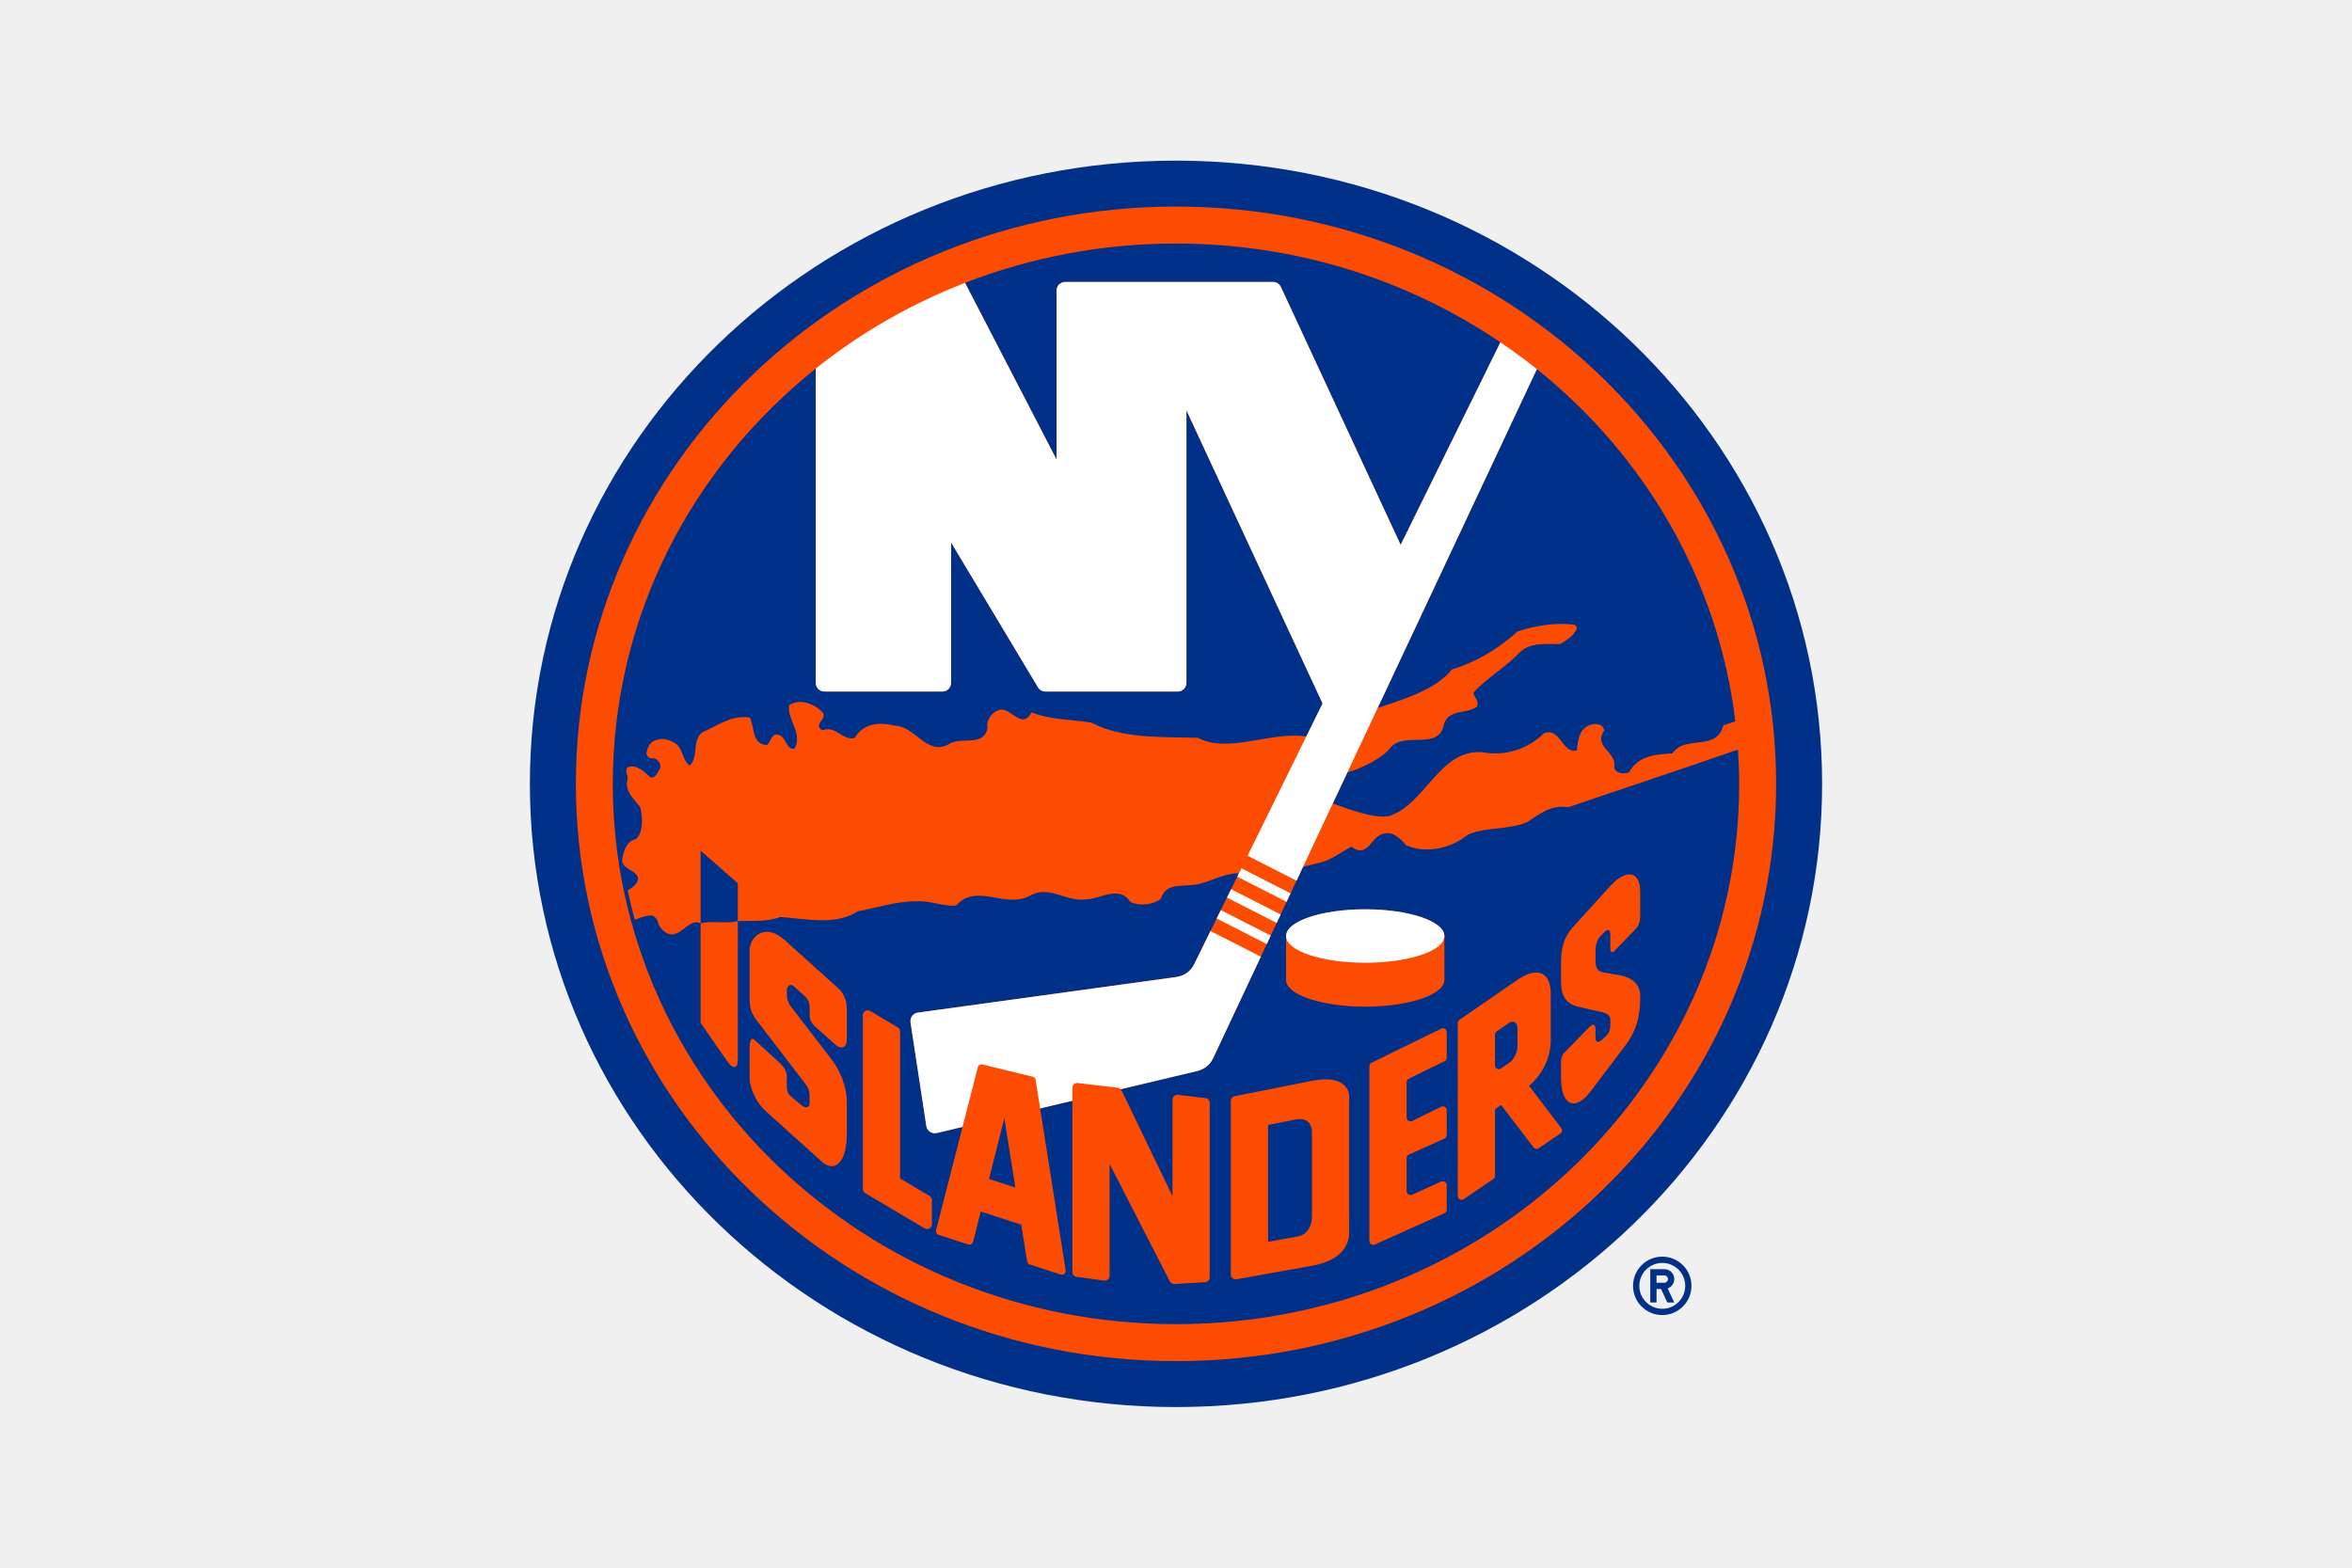
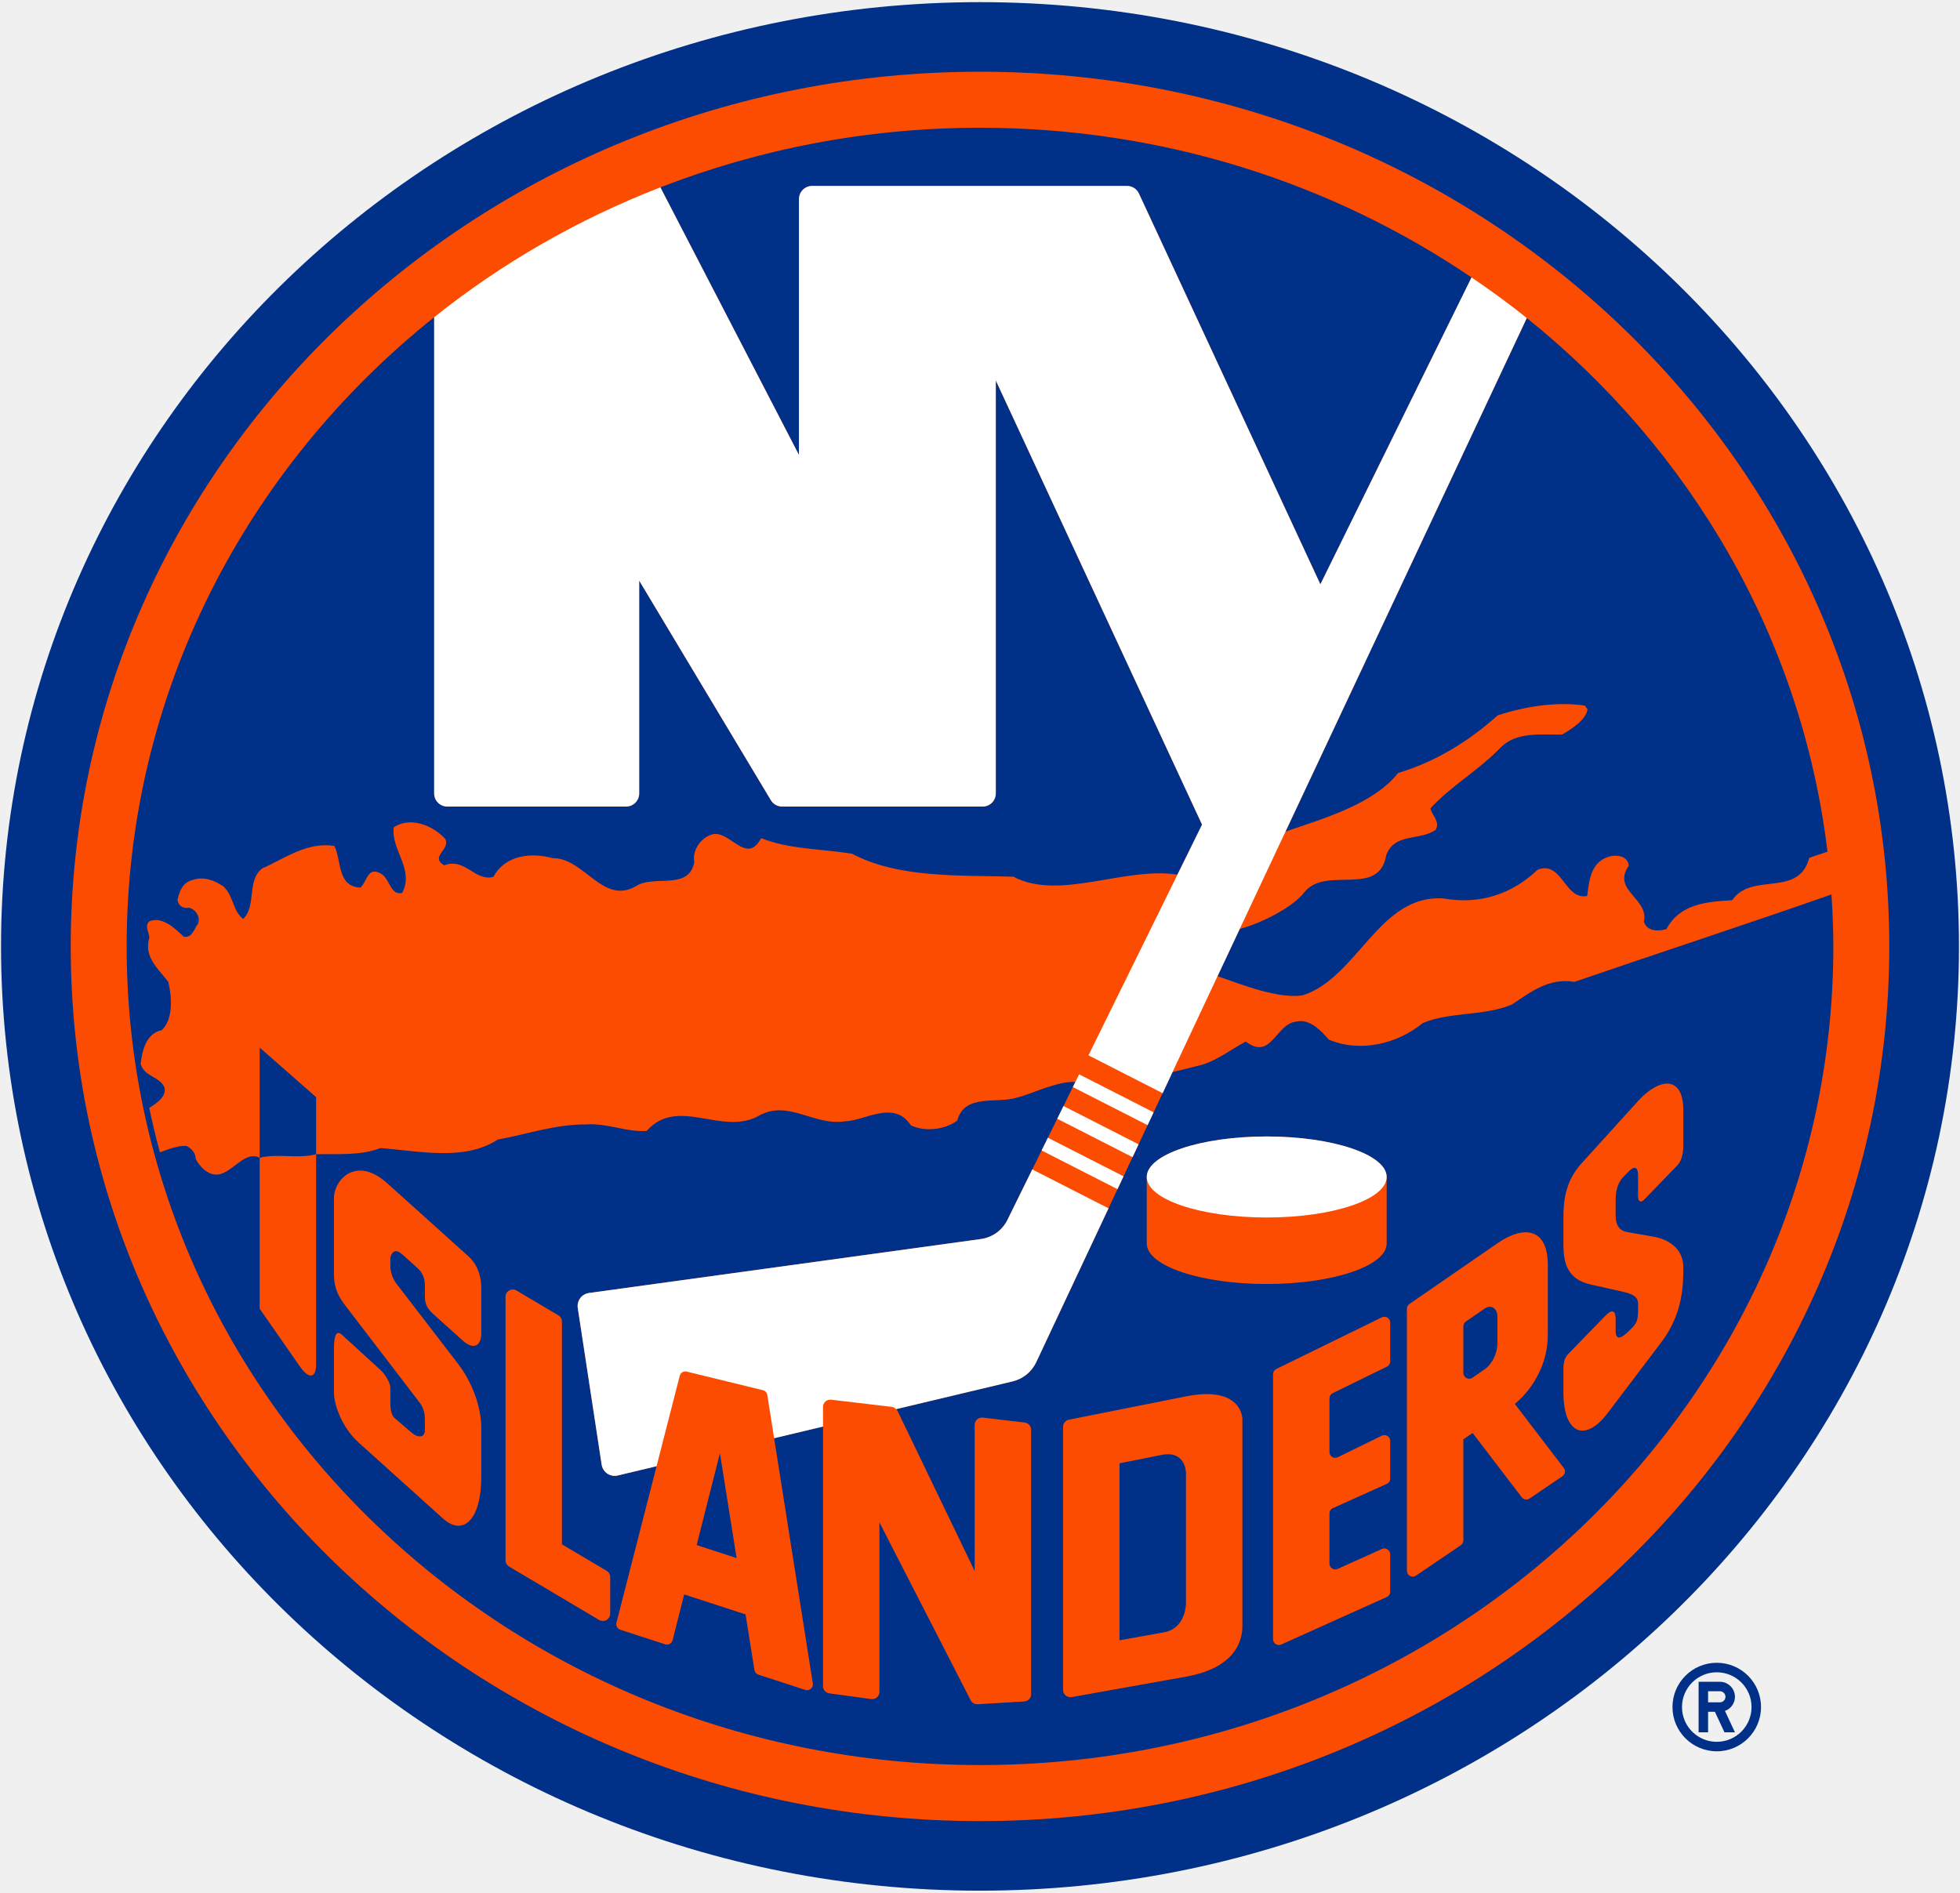
- <svg xmlns="http://www.w3.org/2000/svg" viewBox="0 0 960 640">
+ <svg xmlns="http://www.w3.org/2000/svg" width="528" height="510" viewBox="216 65 528 510">
  <path fill="#003087" d="M678.476 513.016c-6.585 0-11.931 5.337-11.931 11.926 0 6.582 5.346 11.927 11.931 11.927s11.921-5.345 11.921-11.927c0-6.589-5.337-11.926-11.921-11.926m0 21.294a9.37 9.37 0 0 1-8.657-5.78 9.4 9.4 0 0 1-.711-3.588 9.356 9.356 0 0 1 9.368-9.36 9.36 9.36 0 0 1 9.366 9.36 9.36 9.36 0 0 1-9.366 9.368m4.9-12.132a4.054 4.054 0 0 0-2.499-3.734 4.1 4.1 0 0 0-1.548-.306h-5.747v13.612h2.555v-5.528h1.833l2.581 5.528h2.825l-2.695-5.764a4.04 4.04 0 0 0 2.695-3.808m-4.047 1.489h-3.192v-2.98h3.192c.821 0 1.492.667 1.492 1.491a1.493 1.493 0 0 1-1.492 1.489" />
  <path fill="#003087" d="M480.001 65.58c-145.655 0-263.721 113.91-263.721 254.425S334.347 574.42 480.002 574.42 743.72 460.514 743.72 320.005 625.649 65.581 480 65.581z" />
  <path fill="#fc4c02" d="M480.001 84.326c-135.286 0-244.949 105.516-244.949 235.68s109.663 235.671 244.95 235.671S724.948 450.16 724.948 320.005 615.277 84.325 480.001 84.325" />
  <path fill="#003087" d="M301.154 375.996v-15.385l-15.201-13.35v29.695c4.637-1.238 10.351.345 15.201-.96" />
  <path fill="#003087" d="M709.369 306.007c-21.571 7.567-48.43 16.393-69.247 23.544-7.009-1.14-11.804 2.784-16.778 6.075-7.417 3.205-16.763 1.92-24.08 5.033-6.822 5.64-16.923 8.021-25.297 4.448-2.25-2.564-5.211-5.669-8.752-4.856-5.565.552-6.728 10.64-13.616 5.382-4.251 2.24-7.97 5.352-12.667 6.486l-7.074 1.751-2.661 5.673-2.427 5.156-1.624 3.462-2.422 5.156-1.624 3.467-2.432 5.156-1.63 3.465-2.417 5.16-19.481 41.474a9.42 9.42 0 0 1-6.35 5.16l-31.403 7.483c.147.15.307.284.402.474l20.78 43.148V448.91a1.955 1.955 0 0 1 2.192-1.95l11.277 1.33a1.953 1.953 0 0 1 1.732 1.945v71.25a1.957 1.957 0 0 1-1.848 1.954l-12.572.75a1.96 1.96 0 0 1-1.86-1.066l-24.586-47.94v45.666a1.97 1.97 0 0 1-1.4 1.883 1.9 1.9 0 0 1-.826.065l-11.276-1.545a1.96 1.96 0 0 1-1.696-1.95V449.37l-13.166 3.139 10.43 66.085a1.56 1.56 0 0 1-.53 1.428 1.56 1.56 0 0 1-1.51.303l-12.637-4.113a1.554 1.554 0 0 1-1.062-1.249l-2.384-14.975-16.538-5.39-3.117 12.333a1.62 1.62 0 0 1-.763.988 1.6 1.6 0 0 1-1.243.119l-12.091-3.926a1.56 1.56 0 0 1-1.036-1.88l10.81-42.175-10.473 2.5a3.55 3.55 0 0 1-4.315-2.912l-6.436-42.234a3.533 3.533 0 0 1 3.01-4.03l105.57-14.534a9.4 9.4 0 0 0 7.17-5.173l6.69-13.585 2.519-5.11 1.689-3.432 2.512-5.114 1.693-3.425 2.51-5.111.677-1.368c-4.911-.31-12.12 3.4-15.79 4.224-5.576 1.69-14.015-1.163-16.048 6.193-3.262 2.419-8.644 3.113-12.48 1.252-4.543-6.972-12.475-1.162-17.728-1.073-8.363 1.272-15.01-5.702-22.81-1.72-10.087 6.079-22.128-5.288-30.618 4.307-5.41.41-10.487-2.153-16.302-1.748-8.524-.026-15.88 2.655-23.822 4.078-8.973 5.905-21.306 3.054-31.644 2.292-5.202 2.1-11.644 1.517-17.288 1.662v56.695c0 3.35-1.73 4.288-4.428.403l-10.774-15.48v-40.66c-3.52-1.826-6.48 2.677-9.74 4.072-3.26 1.545-6.124-1.134-7.501-3.808 0-1.43-.997-2.71-2.421-3.433-1.691-.268-4.636.702-7.21 1.695a205 205 0 0 1-2.878-11.964c2.167-1.362 4.81-3.197 4.05-5.64-1.437-2.965-5.357-2.682-6.364-6.255.426-3.55 1.467-8.205 5.69-9.046 3.13-2.963 2.728-8.926 1.76-13.024-2.828-3.694-6.654-6.696-5.104-11.923 0-1.403-1.433-3.118.012-4.401 3.42-1.394 6.815 1.835 9.23 4.133 2.267.465 2.854-2.127 3.808-3.402.852-1.807-.562-3.957-2.392-4.394-1.557.408-3.006-.722-3.07-2.145.572-2.39 1.367-4.661 4.098-5.328 2.944-1.023 5.815.112 8.202 1.687 2.82 2.558 2.527 6.665 5.38 8.808 3.667-3.397.874-10.354 5.147-13.603 6.094-2.682 12.017-7.217 19.413-6.06 1.995 3.846.657 10.948 7.03 11.234 1.746-1.544 1.885-5.532 5.15-3.957 2.86 1.165 2.677 6.107 6.076 5.408 3.434-6.37-3.081-11.634-2.245-17.712 4.57-2.994 10.632-.413 13.879 3.139 1.454 2.968-4.251 4.656-.308 7.104 5.687-2.13 8.237 4.412 13.25 3.136 3.226-5.933 10.162-6.641 15.962-5.063 8.528-.114 13.474 12.66 22.386 7.598 4.86-3.266 14.303 1.275 15.78-6.497-.581-3.394 1.835-6.541 4.719-7.466 4.793-1.462 9.304 8.483 13.306.988 7.46 2.997 16.258 2.874 24.466 4.188 12.627 6.692 29.234 5.75 43.487 6.192 12.39 6.583 30.005-2.803 44.187-.55l6.633-13.482-55.565-119.68V278.78a3.54 3.54 0 0 1-3.531 3.533h-54.032a3.53 3.53 0 0 1-3.03-1.714l-35.474-59.165v57.346a3.534 3.534 0 0 1-3.53 3.533h-48.167a3.54 3.54 0 0 1-2.5-1.034 3.53 3.53 0 0 1-1.034-2.5V150.47c-50.612 40.465-82.836 101.38-82.836 169.536 0 121.818 102.91 220.57 229.879 220.57s229.875-98.753 229.875-220.57c0-4.706-.202-9.366-.507-13.998ZM345.654 424.352c0 2.656-1.656 4.86-5.043 1.806l-8-7.193c-1.693-1.536-2.156-2.889-2.156-4.674v-3.077c0-1.835-.73-3.375-1.829-4.408l-4.262-3.83c-2.619-2.362-3.205.91-3.205.91v2.257c0 2.553 1.497 4.541 1.497 4.541l16.728 21.763c3.387 4.417 6.27 10.955 6.27 17.431v13.055c0 11.37-4.772 16.161-10.292 11.238l-22.731-20.473c-4.64-4.182-6.671-10.404-6.671-13.49v-11.846c0-3.868.758-5.072 2.261-3.626l9.928 9.073c1.512 1.222 3.01 3.728 3.01 5.151v2.618c0 2.103-.155 4.535 1.381 5.713l4.295 3.67c1.583 1.425 3.621 1.636 3.621-.676v-2.875c0-1.768-.421-3.219-1.543-4.67l-19.869-25.947c-1.766-2.308-3.083-4.616-3.083-8.536v-20.422c0-4.912 5.92-11.624 14.418-3.97l21.95 19.757c1.372 1.238 3.325 3.946 3.325 8.457zm34.725 75.448a1.97 1.97 0 0 1-.992 1.7 1.98 1.98 0 0 1-1.974-.014l-24.271-14.394a1.97 1.97 0 0 1-.96-1.694v-70.997c0-.708.376-1.352.989-1.7a1.95 1.95 0 0 1 1.974.015l11.271 6.683a1.96 1.96 0 0 1 .962 1.685v60.02l12.041 7.131a1.98 1.98 0 0 1 .96 1.697zm170.308 3.153c0 1.948 0 11.098-15.202 13.808l-30.802 5.505a1.98 1.98 0 0 1-1.606-.43 1.977 1.977 0 0 1-.704-1.501v-70.886c0-.946.662-1.745 1.582-1.93l31.53-6.28c15.202-3.024 15.202 6.081 15.202 6.081zM524.922 400.05v-17.922c0-6.03 14.467-10.918 32.314-10.918s32.316 4.889 32.316 10.917v17.922c0 6.031-14.47 10.913-32.316 10.913s-32.314-4.882-32.314-10.913m65.584 31.77a1.57 1.57 0 0 1-.882 1.408l-14.61 7.151a1.55 1.55 0 0 0-.873 1.41v14.435a1.57 1.57 0 0 0 1.484 1.566c.266.013.53-.04.769-.159l11.846-5.795a1.56 1.56 0 0 1 1.52.074c.465.291.747.792.747 1.338v10.141c0 .622-.366 1.183-.931 1.43l-14.512 6.538a1.55 1.55 0 0 0-.923 1.433v13.508c0 .526.27 1.023.715 1.315a1.54 1.54 0 0 0 1.496.11l11.938-5.376a1.56 1.56 0 0 1 1.496.126c.447.286.72.778.72 1.315v10.082c0 .62-.366 1.18-.93 1.43l-28.42 12.796a1.57 1.57 0 0 1-1.499-.112 1.57 1.57 0 0 1-.716-1.324v-71.395c0-.596.334-1.138.877-1.406l28.422-13.913a1.57 1.57 0 0 1 1.523.08 1.58 1.58 0 0 1 .743 1.332zm46.385 30.94-8.833 5.995a1.565 1.565 0 0 1-2.128-.348l-13.229-17.304-2.493 1.73v27.215c0 .52-.262 1.008-.691 1.302l-12.061 8.182a1.563 1.563 0 0 1-2.228-.488 1.6 1.6 0 0 1-.226-.807v-70.593c0-.52.252-1.002.681-1.296l23.698-16.353c7.243-4.993 13.582-4.07 13.582 5.844v18.712c0 12.078-8.891 18.709-8.891 18.709l13.176 17.252a1.55 1.55 0 0 1 .085 1.795 1.6 1.6 0 0 1-.442.455zm32.576-89.305c0 1.642-.165 4.05-1.671 5.599l-8.857 9.16c-1.021 1.055-1.654.379-1.654-.757v-5.563c0-2.745-1.07-2.751-2.564-1.23l-1.417 1.459c-2.069 2.142-2.069 5.22-2.069 6.38v3.87c0 2.419.684 4.17 3.215 4.614l7.062 1.23c3.344.584 7.955 2.809 7.955 8.219 0 4.524 0 12.383-5.943 20.239l-14.474 19.113c-6.002 7.9-11.888 5.68-11.888-5.71v-6.347c0-2.02.521-3.25 1.672-4.298l9.653-9.935c1.654-1.67 2.748-1.672 2.748.948v3.14c0 3.683 2.87.74 4.115-.495 1.248-1.243 1.935-1.974 1.935-4.935v-1.837c0-1.946-1.512-2.695-4.214-3.3l-8.369-1.88c-6.52-1.368-7.54-5.879-7.54-10.916v-7.185c0-5.4.885-10.08 4.808-14.494l15.315-16.892c5.587-6.18 12.182-7.098 12.182 2.52z" />
  <path fill="#003087" d="m414.43 484.805-4.488-28.255-6.273 24.751zm201.399-67.14-4.948 3.411a1.58 1.58 0 0 0-.673 1.294v12.546c0 .578.318 1.12.831 1.388a1.58 1.58 0 0 0 1.622-.095l3.413-2.363c1.824-1.254 3.308-4.238 3.308-6.794v-7.314c0-2.106-1.576-3.44-3.553-2.074m-86.953 39.355-11.297 2.251v47.684l11.993-2.143c5.913-1.062 5.913-7.748 5.913-7.748v-35.213s0-6.15-6.609-4.83m-97.641-338.385a3.54 3.54 0 0 1 3.538-3.538h84.836a3.53 3.53 0 0 1 3.204 2.05l48.88 105.296 40.723-82.692c-37.439-25.376-83.096-40.33-132.415-40.33-30.452 0-59.502 5.737-86.104 16.056l37.338 72.118zm161.39 154.656c9.733-2.962 18.675-8.202 26.806-15.53 7.259-2.386 15.709-3.782 23.512-2.647l.728 1.018c-.547 2.968-4.272 5.24-6.833 6.783-5.513.11-12.188-.849-16.458 3.37-5.96 6.221-13.47 10.44-19.045 16.522.437 1.974 2.692 3.548 1.417 5.783-4.254 3.002-11.055.734-13.316 6.804-1.882 11.642-16.465 2.624-22.174 10.153-2.783 3.655-11.046 8.093-17.291 9.747l-5.981 12.727c6.951 2.461 16.553 6.157 22.933 5.158 14.892-4.769 20.631-27.432 38.038-26.088 9.798 1.72 18.44-1.248 25.262-7.76 6.671-2.533 7.19 8.223 13.335 7.092.533-3.93.877-8.78 5.384-10.445 2.135-.839 5.563-.552 5.842 2.271-4.709 6.66 5.505 8.816 4.056 15.07.823 2.677 3.936 2.677 6.092 2.006 3.56-6.804 10.935-7.39 17.698-7.77 5.301-7.765 17.857-.519 20.767-11.43l4.901-1.654c-6.927-57.613-36.947-108.454-80.998-143.783l-65.001 138.365c9.877-3.39 23.683-7.335 30.326-15.762" />
  <path fill="#fff" d="M487.394 393.675a9.4 9.4 0 0 1-7.169 5.173l-105.57 14.534a3.53 3.53 0 0 0-2.944 2.642 3.5 3.5 0 0 0-.066 1.389l6.436 42.233a3.53 3.53 0 0 0 2.866 2.948c.48.088.973.076 1.448-.035l10.475-2.501 6.241-24.368a1.56 1.56 0 0 1 1.895-1.131l20.522 5.019a1.55 1.55 0 0 1 1.173 1.273l1.838 11.659 13.166-3.14v-5.288a1.95 1.95 0 0 1 2.196-1.948l16.35 1.935c.457.04.828.297 1.135.615l31.405-7.485a9.428 9.428 0 0 0 6.349-5.159l19.481-41.475-20.536-10.475zm9.21-18.697 20.433 10.427 1.63-3.465-20.375-10.393zM526.77 364.7l-20.068-10.24-1.017 2.072-.676 1.368 20.136 10.263zm-25.965 1.735 20.294 10.35 1.625-3.467-20.226-10.309zm70.887-143.99-48.879-105.297a3.54 3.54 0 0 0-3.204-2.05h-84.835a3.53 3.53 0 0 0-2.502 1.035 3.55 3.55 0 0 0-1.037 2.503v68.96l-37.338-72.117c-22.252 8.636-42.78 20.475-60.939 34.992v128.31a3.53 3.53 0 0 0 1.035 2.5 3.53 3.53 0 0 0 2.499 1.033h48.167a3.533 3.533 0 0 0 3.53-3.533v-57.346l35.474 59.165a3.53 3.53 0 0 0 3.029 1.714h54.033a3.535 3.535 0 0 0 3.53-3.533V167.504l55.566 119.68-6.634 13.481-23.971 48.683 19.98 10.195 2.661-5.673 12.133-25.849 5.981-12.727 12.328-26.24L627.3 150.687c-4.798-3.846-9.769-7.472-14.884-10.937zM557.235 393.042c17.848 0 32.316-4.887 32.316-10.916s-14.468-10.917-32.316-10.917-32.315 4.888-32.315 10.917 14.468 10.916 32.315 10.916" />
</svg>
